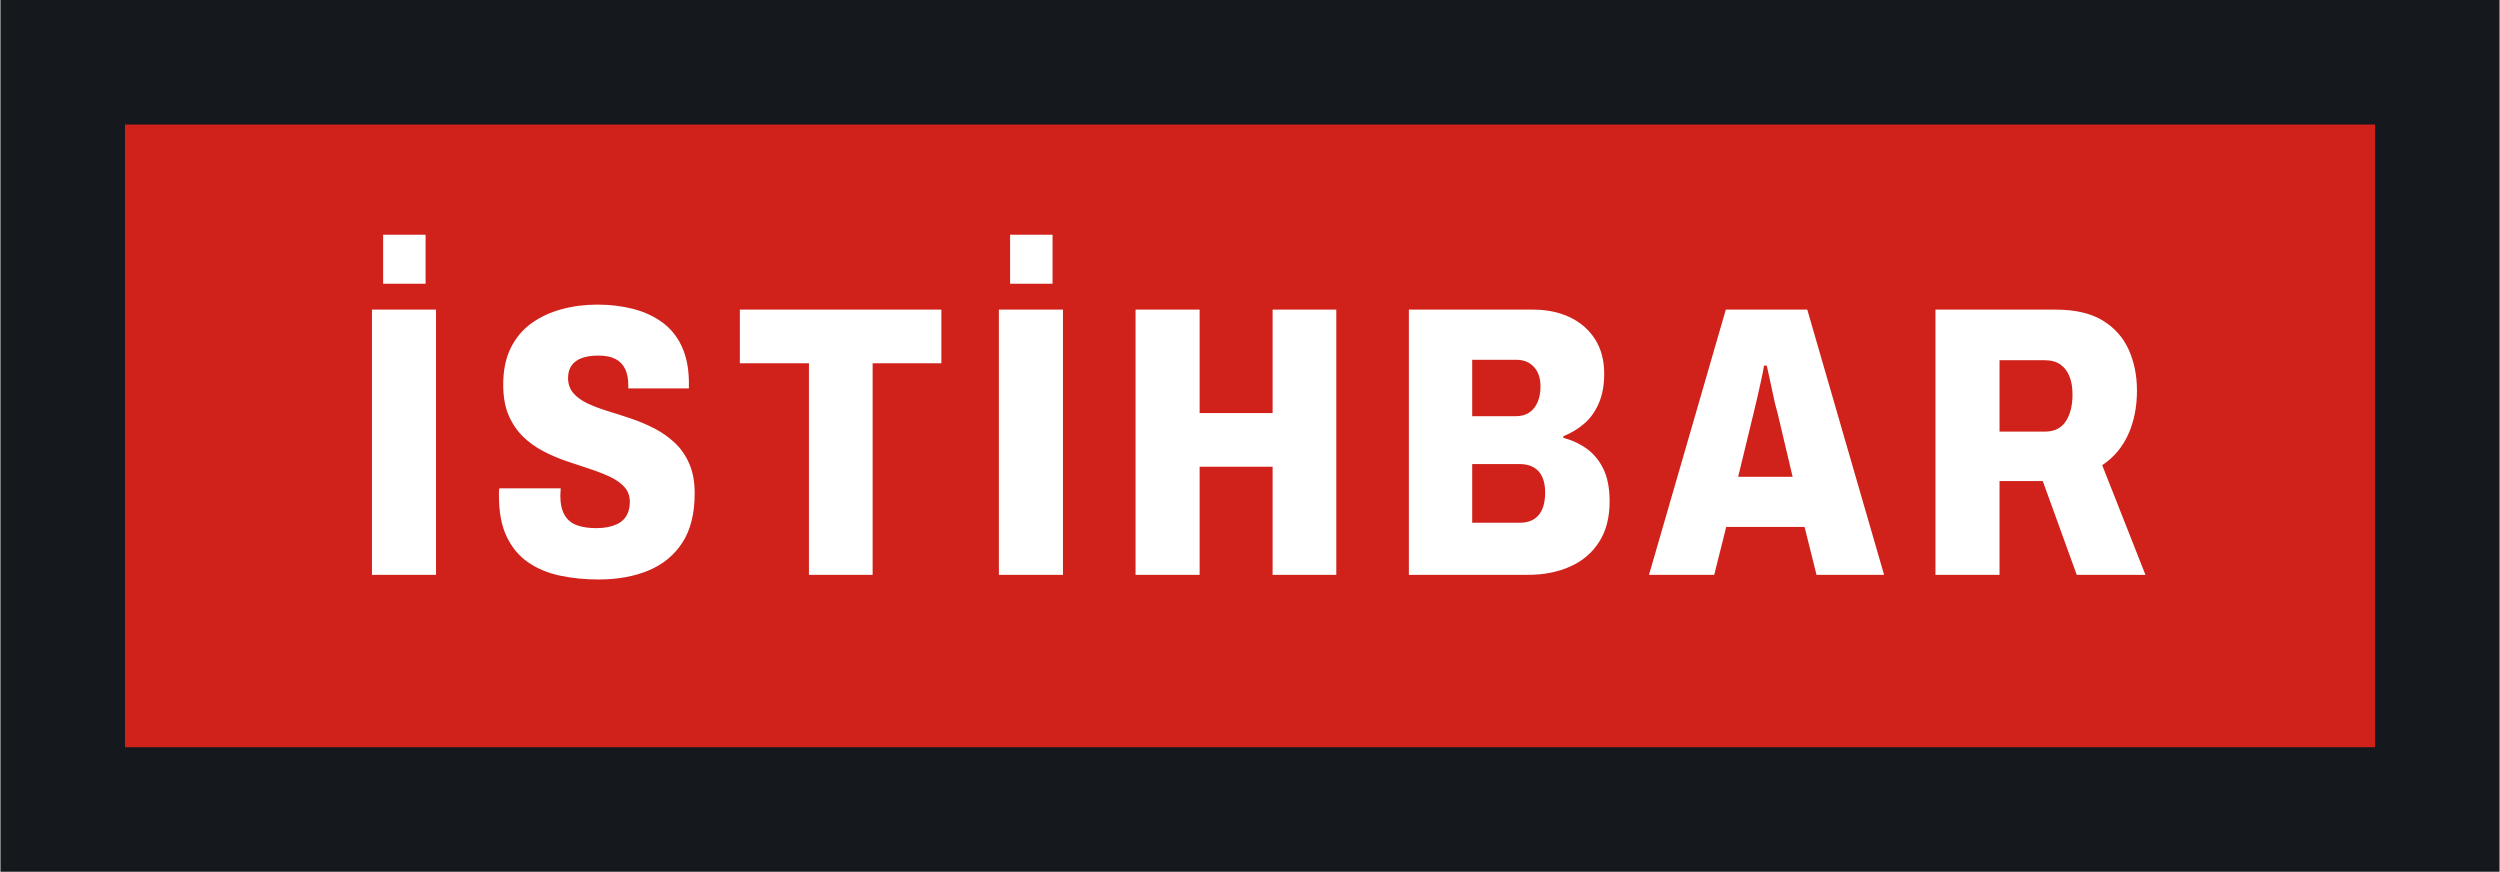
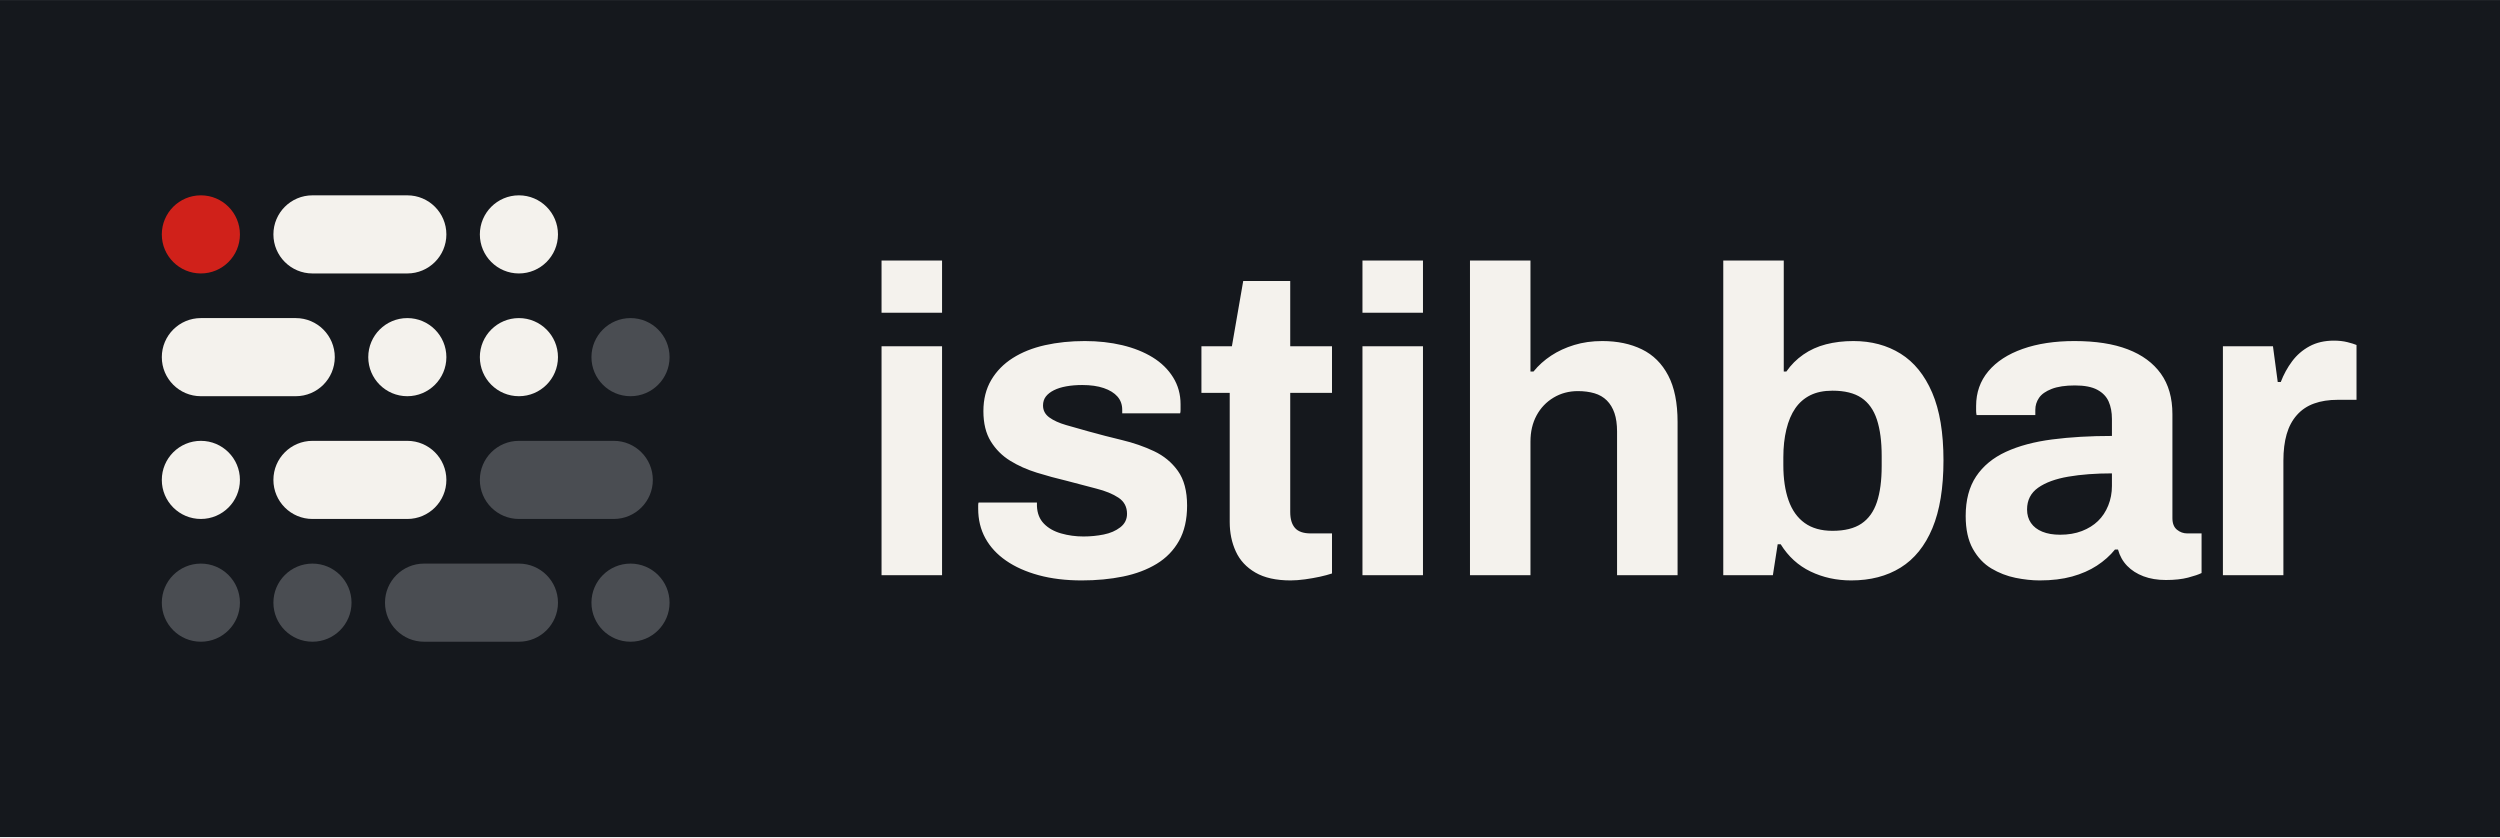
- <svg xmlns="http://www.w3.org/2000/svg" width="803" height="280" viewBox="0 0 802.7 280.0">
+ <svg xmlns="http://www.w3.org/2000/svg" width="896" height="300" viewBox="0 0 896.1 300.0">
  <rect width="100%" height="100%" fill="#15181d" />
-   <rect x="40" y="40" width="722.7" height="200" fill="#d0211a" />
-   <path d="M139.90 184.64L119.32 184.64L119.32 99.45L139.90 99.45L139.90 184.64ZM136.55 91.14L122.91 91.14L122.91 75.40L136.55 75.40L136.55 91.14ZM192.10 186.13L192.10 186.13Q185.53 186.13 179.70 184.89Q173.88 183.65 169.47 180.61Q165.07 177.57 162.59 172.36Q160.11 167.16 160.11 159.22L160.11 159.22Q160.11 158.72 160.11 158.04Q160.11 157.36 160.24 156.86L160.24 156.86L179.95 156.86Q179.95 157.48 179.89 158.04Q179.83 158.60 179.83 159.22L179.83 159.22Q179.83 163.06 181.19 165.42Q182.56 167.78 185.16 168.71Q187.76 169.64 191.36 169.64L191.36 169.64Q193.34 169.64 194.96 169.33Q196.57 169.02 197.93 168.40Q199.30 167.78 200.23 166.78Q201.16 165.79 201.65 164.37Q202.15 162.94 202.15 161.20L202.15 161.20Q202.15 158.35 200.41 156.43Q198.68 154.51 195.76 153.14Q192.85 151.78 189.25 150.60Q185.66 149.42 181.81 148.12Q177.97 146.82 174.31 144.90Q170.65 142.98 167.80 140.19Q164.95 137.40 163.21 133.37Q161.48 129.34 161.48 123.51L161.48 123.51Q161.48 116.69 163.89 111.79Q166.31 106.89 170.53 103.85Q174.74 100.82 180.20 99.33Q185.66 97.84 191.73 97.84L191.73 97.84Q197.81 97.84 203.14 99.20Q208.47 100.57 212.50 103.48Q216.53 106.40 218.76 111.11Q221.00 115.82 221.12 122.39L221.12 122.39L221.12 124.75L201.65 124.75L201.65 123.51Q201.65 120.66 200.66 118.55Q199.67 116.44 197.56 115.32Q195.45 114.21 192.10 114.21L192.10 114.21Q188.88 114.21 186.71 115.01Q184.54 115.82 183.42 117.43Q182.31 119.04 182.31 121.40L182.31 121.40Q182.31 124.25 183.98 126.24Q185.66 128.22 188.57 129.58Q191.48 130.95 195.14 132.06Q198.80 133.18 202.64 134.48Q206.49 135.78 210.08 137.64Q213.68 139.50 216.59 142.23Q219.51 144.96 221.24 148.93Q222.98 152.90 222.98 158.48L222.98 158.48Q222.98 168.15 219.07 174.22Q215.17 180.30 208.22 183.21Q201.28 186.13 192.10 186.13ZM280.14 184.64L259.68 184.64L259.68 116.69L237.49 116.69L237.49 99.45L302.22 99.45L302.22 116.69L280.14 116.69L280.14 184.64ZM341.28 184.64L320.69 184.64L320.69 99.45L341.28 99.45L341.28 184.64ZM337.93 91.14L324.29 91.14L324.29 75.40L337.93 75.40L337.93 91.14ZM385.17 184.64L364.59 184.64L364.59 99.45L385.17 99.45L385.17 132.68L408.61 132.68L408.61 99.45L429.07 99.45L429.07 184.64L408.61 184.64L408.61 149.92L385.17 149.92L385.17 184.64ZM490.57 184.64L452.38 184.64L452.38 99.45L492.18 99.45Q499.00 99.45 504.15 101.93Q509.30 104.41 512.21 109.00Q515.12 113.59 515.12 120.04L515.12 120.04Q515.12 125.49 513.39 129.52Q511.65 133.55 508.68 136.09Q505.70 138.64 501.98 140.12L501.98 140.12L501.98 140.62Q506.20 141.74 509.54 144.15Q512.89 146.57 514.88 150.66Q516.86 154.76 516.86 161.08L516.86 161.08Q516.86 168.77 513.51 174.04Q510.16 179.31 504.21 181.97Q498.26 184.64 490.57 184.64L490.57 184.64ZM472.72 149.05L472.72 167.90L488.09 167.90Q491.94 167.90 494.04 165.48Q496.15 163.06 496.15 158.10L496.15 158.10Q496.15 155.38 495.28 153.33Q494.42 151.28 492.56 150.17Q490.70 149.05 487.97 149.05L487.97 149.05L472.72 149.05ZM472.72 115.57L472.72 133.68L486.73 133.68Q489.33 133.68 491.07 132.50Q492.80 131.32 493.73 129.15Q494.66 126.98 494.66 124.13L494.66 124.13Q494.66 120.16 492.56 117.87Q490.45 115.57 486.98 115.57L486.98 115.57L472.72 115.57ZM550.46 184.64L529.51 184.64L554.18 99.45L580.35 99.45L605.02 184.64L583.32 184.64L579.48 169.26L554.31 169.26L550.46 184.64ZM563.11 132.68L558.15 153.14L575.64 153.14L570.80 132.68Q570.43 131.44 569.99 129.65Q569.56 127.85 569.13 125.68Q568.69 123.51 568.20 121.34Q567.70 119.17 567.33 117.43L567.33 117.43L566.46 117.43Q566.09 119.66 565.47 122.45Q564.85 125.24 564.23 127.97Q563.61 130.70 563.11 132.68L563.11 132.68ZM642.10 184.64L621.52 184.64L621.52 99.45L660.08 99.45Q669.50 99.45 675.21 102.92Q680.91 106.40 683.58 112.29Q686.24 118.18 686.24 125.49L686.24 125.49Q686.24 133.30 683.45 139.50Q680.66 145.70 675.08 149.42L675.08 149.42L688.97 184.64L666.90 184.64L655.99 154.51L642.10 154.51L642.10 184.64ZM642.10 115.70L642.10 138.64L656.61 138.64Q661.20 138.64 663.37 135.35Q665.54 132.06 665.54 126.73L665.54 126.73Q665.54 123.26 664.54 120.84Q663.55 118.42 661.63 117.06Q659.71 115.70 656.48 115.70L656.48 115.70L642.10 115.70Z" fill="#ffffff" />
+   <g transform="translate(50.0,50.0) scale(1)">
+     <circle cx="22" cy="34" r="14" fill="#d0211a" />
+     <rect x="48" y="20" width="62" height="28" rx="14" fill="#f4f2ed" />
+     <circle cx="136" cy="34" r="14" fill="#f4f2ed" />
+     <rect x="8" y="64" width="62" height="28" rx="14" fill="#f4f2ed" />
+     <circle cx="96" cy="78" r="14" fill="#f4f2ed" />
+     <circle cx="136" cy="78" r="14" fill="#f4f2ed" />
+     <circle cx="176" cy="78" r="14" fill="#4a4d52" />
+     <circle cx="22" cy="122" r="14" fill="#f4f2ed" />
+     <rect x="48" y="108" width="62" height="28" rx="14" fill="#f4f2ed" />
+     <rect x="122" y="108" width="62" height="28" rx="14" fill="#4a4d52" />
+     <circle cx="22" cy="166" r="14" fill="#4a4d52" />
+     <circle cx="62" cy="166" r="14" fill="#4a4d52" />
+     <rect x="88" y="152" width="62" height="28" rx="14" fill="#4a4d52" />
+     <circle cx="176" cy="166" r="14" fill="#4a4d52" />
+   </g>
+   <path d="M337.67 112.09L315.98 112.09L315.98 93.37L337.67 93.37L337.67 112.09ZM337.67 206.16L315.98 206.16L315.98 124.10L337.67 124.10L337.67 206.16ZM387.74 208.03L387.74 208.03Q379.16 208.03 372.30 206.16Q365.44 204.29 360.60 200.93Q355.76 197.58 353.19 192.90Q350.62 188.22 350.62 182.29L350.62 182.29Q350.62 181.67 350.62 181.04Q350.62 180.42 350.77 180.11L350.77 180.11L371.68 180.11Q371.68 180.42 371.68 180.73Q371.68 181.04 371.68 181.36L371.68 181.36Q371.83 185.26 374.17 187.67Q376.51 190.09 380.33 191.18Q384.16 192.28 388.37 192.28L388.37 192.28Q392.11 192.28 395.62 191.57Q399.13 190.87 401.55 189Q403.97 187.13 403.97 184.16L403.97 184.16Q403.97 180.42 400.93 178.39Q397.88 176.36 392.97 175.12Q388.06 173.87 382.28 172.31L382.28 172.31Q376.98 171.06 371.68 169.42Q366.37 167.78 362.08 165.13Q357.79 162.48 355.14 158.19Q352.49 153.90 352.49 147.35L352.49 147.35Q352.49 140.95 355.30 136.19Q358.10 131.44 363.02 128.32Q367.93 125.20 374.56 123.71Q381.19 122.23 388.84 122.23L388.84 122.23Q396.01 122.23 402.25 123.71Q408.49 125.20 413.17 128.08Q417.85 130.97 420.50 135.26Q423.16 139.55 423.16 144.85L423.16 144.85Q423.16 145.94 423.16 146.88Q423.16 147.82 423 148.13L423 148.13L402.25 148.13L402.25 146.88Q402.25 144.07 400.54 142.12Q398.82 140.17 395.62 139.08Q392.42 137.99 387.90 137.99L387.90 137.99Q384.78 137.99 382.21 138.46Q379.63 138.92 377.76 139.86Q375.89 140.80 374.87 142.12Q373.86 143.45 373.86 145.32L373.86 145.32Q373.86 147.97 376.12 149.61Q378.38 151.25 382.13 152.34Q385.87 153.43 390.40 154.68L390.40 154.68Q396.01 156.24 402.17 157.72Q408.34 159.20 413.64 161.70Q418.94 164.20 422.22 168.80Q425.50 173.40 425.50 181.20L425.50 181.20Q425.50 188.69 422.61 193.84Q419.72 198.98 414.58 202.10Q409.43 205.22 402.56 206.63Q395.70 208.03 387.74 208.03ZM462.62 208.03L462.62 208.03Q454.82 208.03 449.99 205.22Q445.15 202.42 442.97 197.66Q440.78 192.90 440.78 187.13L440.78 187.13L440.78 140.80L430.64 140.80L430.64 124.10L441.56 124.10L445.62 100.70L462.47 100.70L462.47 124.10L477.44 124.10L477.44 140.80L462.47 140.80L462.47 183.54Q462.47 187.28 464.18 189.23Q465.90 191.18 469.80 191.18L469.80 191.18L477.44 191.18L477.44 205.54Q475.57 206.16 473.08 206.71Q470.58 207.25 467.77 207.64Q464.96 208.03 462.62 208.03ZM510.05 112.09L488.36 112.09L488.36 93.37L510.05 93.37L510.05 112.09ZM510.05 206.16L488.36 206.16L488.36 124.10L510.05 124.10L510.05 206.16ZM548.58 206.16L526.90 206.16L526.90 93.37L548.58 93.37L548.58 133.15L549.67 133.15Q552.32 129.88 555.99 127.46Q559.66 125.04 564.26 123.64Q568.86 122.23 574.32 122.23L574.32 122.23Q582.43 122.23 588.52 125.20Q594.60 128.16 597.95 134.56Q601.31 140.95 601.31 151.25L601.31 151.25L601.31 206.16L579.62 206.16L579.62 154.68Q579.62 150.78 578.69 148.05Q577.75 145.32 575.96 143.53Q574.16 141.73 571.51 140.95Q568.86 140.17 565.58 140.17L565.58 140.17Q560.75 140.17 556.85 142.51Q552.95 144.85 550.76 148.91Q548.58 152.96 548.58 158.27L548.58 158.27L548.58 206.16ZM663.55 208.03L663.55 208.03Q655.60 208.03 648.97 204.83Q642.34 201.64 638.28 195.08L638.28 195.08L637.19 195.08L635.47 206.16L617.69 206.16L617.69 93.37L639.37 93.37L639.37 133.15L640.31 133.15Q642.80 129.56 646.39 127.07Q649.98 124.57 654.50 123.40Q659.03 122.23 664.33 122.23L664.33 122.23Q674.00 122.23 681.26 126.76Q688.51 131.28 692.57 140.72Q696.62 150.16 696.62 164.98L696.62 164.98Q696.62 179.80 692.65 189.31Q688.67 198.83 681.26 203.43Q673.85 208.03 663.55 208.03ZM656.84 190.25L656.84 190.25Q663.40 190.25 667.22 187.67Q671.04 185.10 672.76 179.95Q674.47 174.80 674.47 167.00L674.47 167.00L674.47 163.42Q674.47 155.62 672.76 150.39Q671.04 145.16 667.22 142.59Q663.40 140.02 656.84 140.02L656.84 140.02Q652.16 140.02 648.89 141.65Q645.61 143.29 643.51 146.33Q641.40 149.38 640.31 153.90Q639.22 158.42 639.22 163.88L639.22 163.88L639.22 166.69Q639.22 174.02 641.09 179.33Q642.96 184.63 646.86 187.44Q650.76 190.25 656.84 190.25ZM731.10 208.03L731.10 208.03Q727.04 208.03 722.44 207.10Q717.84 206.16 713.78 203.74Q709.73 201.32 707.15 196.72Q704.58 192.12 704.58 184.94L704.58 184.94Q704.58 176.36 708.32 170.75Q712.07 165.13 719.01 161.93Q725.95 158.74 735.62 157.49Q745.30 156.24 757.00 156.24L757.00 156.24L757.00 150.16Q757.00 146.57 755.83 143.92Q754.66 141.26 751.77 139.70Q748.88 138.14 743.74 138.14L743.74 138.14Q738.59 138.14 735.39 139.39Q732.19 140.64 730.87 142.59Q729.54 144.54 729.54 146.88L729.54 146.88L729.54 148.75L708.48 148.75Q708.32 147.97 708.32 147.27Q708.32 146.57 708.32 145.48L708.32 145.48Q708.32 138.30 712.69 133.07Q717.06 127.85 725.02 125.04Q732.97 122.23 743.58 122.23L743.58 122.23Q754.97 122.23 762.69 125.20Q770.41 128.16 774.55 133.93Q778.68 139.70 778.68 148.44L778.68 148.44L778.68 185.72Q778.68 188.53 780.32 189.86Q781.96 191.18 783.98 191.18L783.98 191.18L789.13 191.18L789.13 205.38Q787.57 206.16 784.30 207.02Q781.02 207.88 776.34 207.88L776.34 207.88Q771.82 207.88 768.31 206.55Q764.80 205.22 762.46 202.81Q760.12 200.39 759.18 196.96L759.18 196.96L758.09 196.96Q755.44 200.23 751.61 202.73Q747.79 205.22 742.72 206.63Q737.65 208.03 731.10 208.03ZM738.43 191.65L738.43 191.65Q742.80 191.65 746.23 190.33Q749.66 189 752.00 186.74Q754.34 184.48 755.67 181.20Q757.00 177.92 757.00 174.18L757.00 174.18L757.00 169.66Q748.26 169.66 741.40 170.83Q734.53 172.00 730.55 174.80Q726.58 177.61 726.58 182.60L726.58 182.60Q726.58 185.41 727.98 187.44Q729.38 189.47 732.04 190.56Q734.69 191.65 738.43 191.65ZM818.46 206.16L796.78 206.16L796.78 124.10L814.72 124.10L816.43 136.90L817.52 136.90Q819.08 132.84 821.58 129.49Q824.08 126.13 827.82 124.10Q831.56 122.08 836.56 122.08L836.56 122.08Q839.21 122.08 841.39 122.62Q843.58 123.17 844.67 123.64L844.67 123.64L844.67 143.29L837.96 143.29Q833.12 143.29 829.46 144.62Q825.79 145.94 823.30 148.75Q820.80 151.56 819.63 155.62Q818.46 159.67 818.46 165.13L818.46 165.13L818.46 206.16Z" fill="#f4f2ed" />
</svg>
